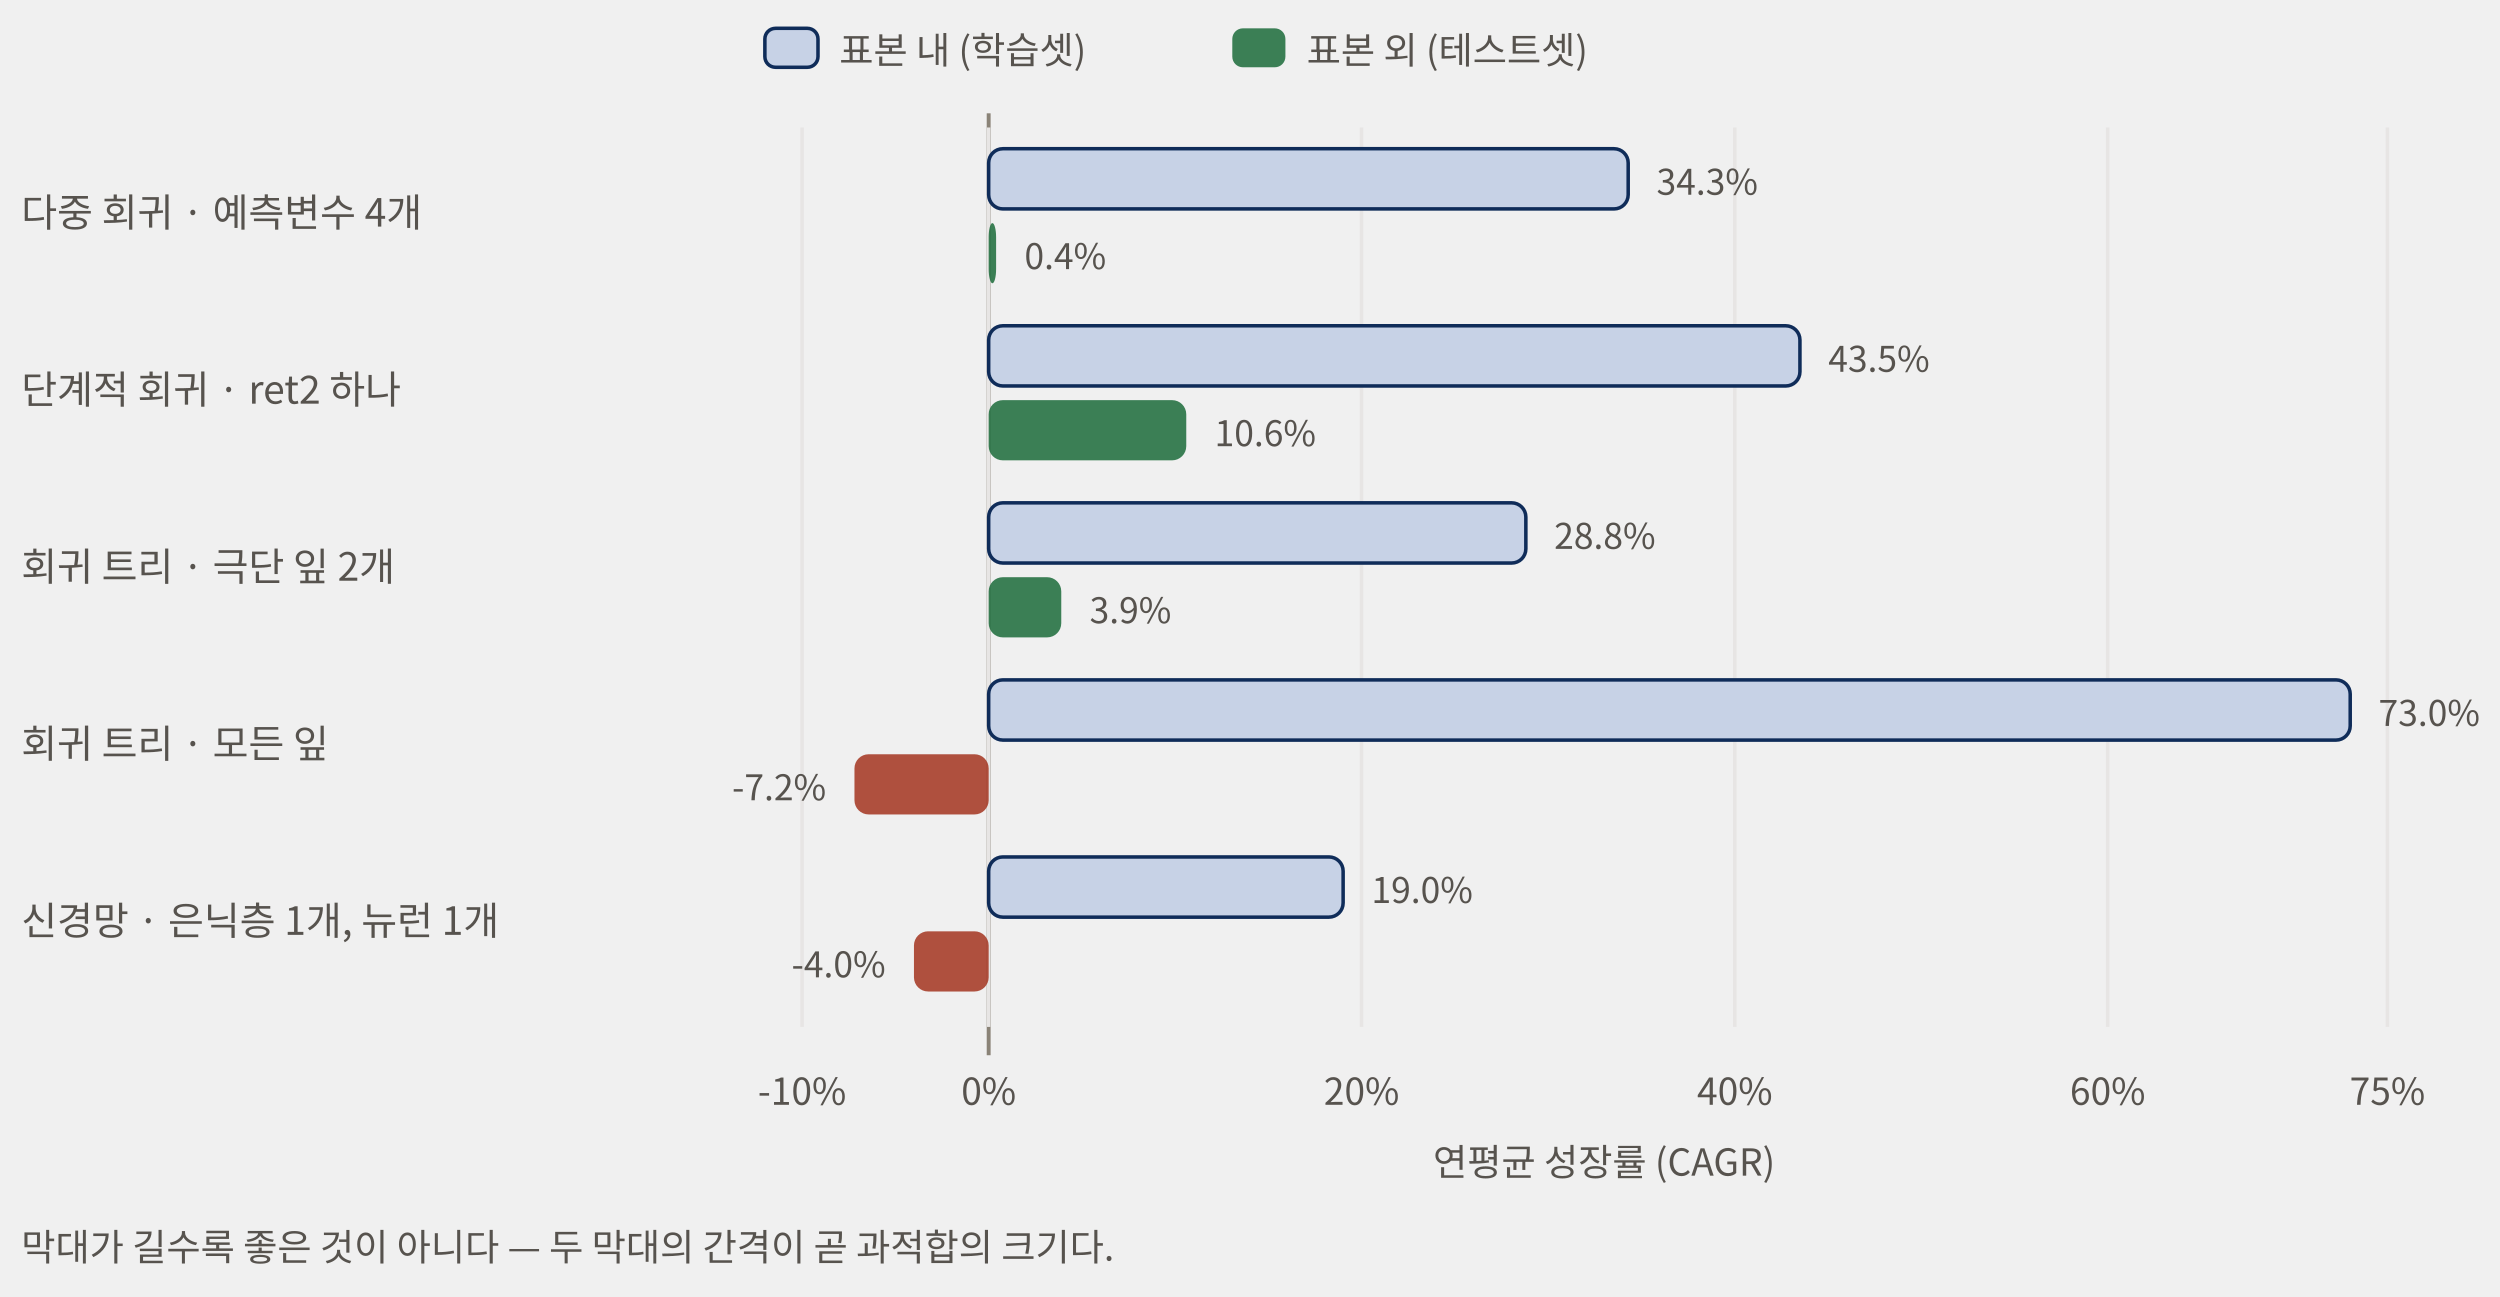
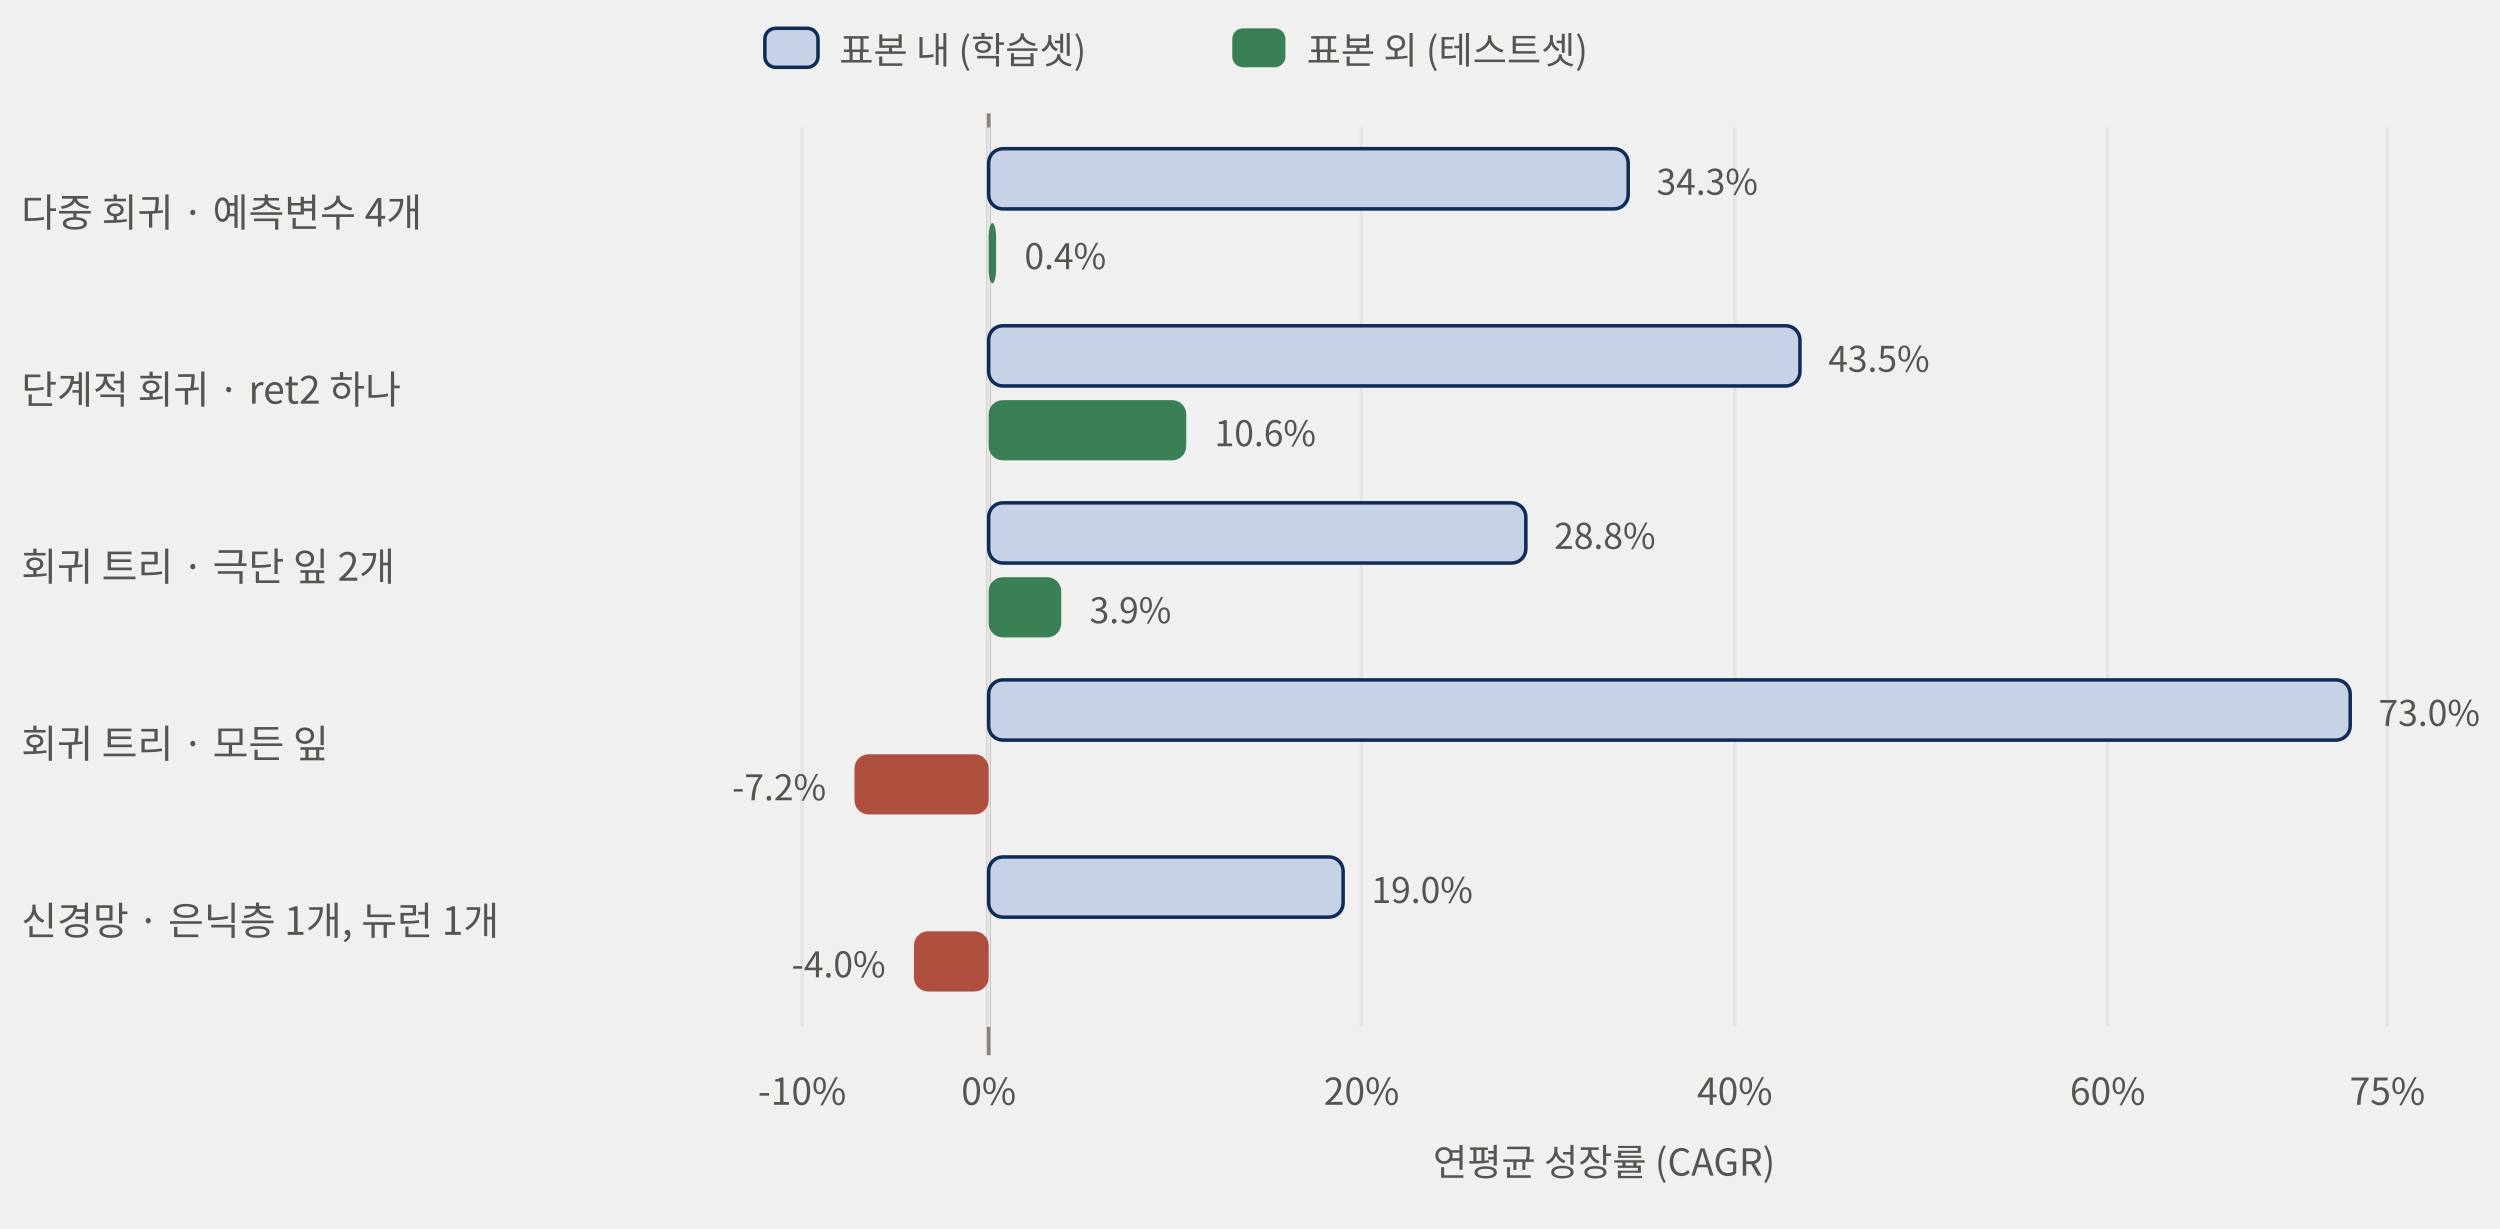
- <svg xmlns="http://www.w3.org/2000/svg" viewBox="10 -6 706 366" font-family="Noto Sans CJK KR,Apple SD Gothic Neo,Malgun Gothic,Noto Sans KR,NanumGothic,Inter,system-ui,sans-serif" role="img">
+ <svg xmlns="http://www.w3.org/2000/svg" viewBox="10 -6 706 347" font-family="Noto Sans CJK KR,Apple SD Gothic Neo,Malgun Gothic,Noto Sans KR,NanumGothic,Inter,system-ui,sans-serif" role="img">
  <defs>
    <marker id="ah" markerWidth="9" markerHeight="9" refX="7" refY="3" orient="auto">
      <path d="M0,0 L7,3 L0,6 Z" fill="#0F2C59" />
    </marker>
    <marker id="ahr" markerWidth="9" markerHeight="9" refX="7" refY="3" orient="auto">
      <path d="M0,0 L7,3 L0,6 Z" fill="#A3341F" />
    </marker>
    <marker id="ahg" markerWidth="9" markerHeight="9" refX="7" refY="3" orient="auto">
      <path d="M0,0 L7,3 L0,6 Z" fill="#1B6B3A" />
    </marker>
    <style>
      .t{fill:#0F0F10;font-size:13px;font-weight:700;text-anchor:middle}
      .tl{fill:#0F0F10;font-size:12.5px;font-weight:700;text-anchor:start}
      .s{fill:#57534E;font-size:10.5px;text-anchor:middle}
      .sl{fill:#57534E;font-size:10.5px;text-anchor:start}
      .sr{fill:#57534E;font-size:10.5px;text-anchor:end}
      .lab{fill:#0F2C59;font-size:11.5px;font-weight:700;text-anchor:middle}
      .labl{fill:#0F2C59;font-size:11.5px;font-weight:700;text-anchor:start}
      .box{fill:#fff;stroke:#0F2C59;stroke-width:1.4}
      .key{fill:#0F2C59;stroke:#0F2C59}
      .tk{fill:#fff;font-size:13px;font-weight:700;text-anchor:middle}
      .sk{fill:#C7D2E6;font-size:10.5px;text-anchor:middle}
      .good{fill:#E8F1EA;stroke:#1B6B3A;stroke-width:1.4}
      .goodt{fill:#1B6B3A;font-size:11px;font-weight:700;text-anchor:middle}
      .warn{fill:#FBEFEA;stroke:#A3341F;stroke-width:1.4}
      .warnt{fill:#A3341F;font-size:11px;font-weight:700;text-anchor:middle}
      .muted{fill:#F3F1EC;stroke:#8A8377;stroke-width:1.3}
      .mutedt{fill:#6B6357;font-size:10.5px;font-weight:700;text-anchor:middle}
      .a{stroke:#0F2C59;stroke-width:1.4;fill:none;marker-end:url(#ah)}
      .ar{stroke:#A3341F;stroke-width:1.4;fill:none;marker-end:url(#ahr)}
      .ag{stroke:#1B6B3A;stroke-width:1.4;fill:none;marker-end:url(#ahg)}
      .plain{stroke:#0F2C59;stroke-width:1.3;fill:none}
      .axis{stroke:#8A8377;stroke-width:1.1;fill:none}
      .grid{stroke:#E7E5E4;stroke-width:1;fill:none}
      .ln{stroke:#0F2C59;stroke-width:2.2;fill:none;stroke-linejoin:round;stroke-linecap:round}
      .lnr{stroke:#A3341F;stroke-width:2.2;fill:none;stroke-linejoin:round;stroke-linecap:round}
      .lng{stroke:#1B6B3A;stroke-width:2.2;fill:none;stroke-linejoin:round;stroke-linecap:round}
      .lnthin{stroke:#9AA9C4;stroke-width:1.1;fill:none;stroke-linejoin:round}
      .dash{stroke:#8A8377;stroke-width:1.2;fill:none;stroke-dasharray:5 4}
      .band{fill:#0F2C59;opacity:.07}
      .bandr{fill:#A3341F;opacity:.09}
      .edge{fill:none;stroke:#0F2C59;stroke-width:1.3}
      .halo{paint-order:stroke fill;stroke:#FAFAF9;stroke-width:3.5px;stroke-linejoin:round}
      .an-s{text-anchor:start}
      .an-m{text-anchor:middle}
      .an-e{text-anchor:end}
    </style>
  </defs>
  <rect x="226" y="2" width="15" height="11" rx="3" fill="#C7D2E6" stroke="#0F2C59" stroke-width="1" />
  <text class="sl" x="247" y="12" style="font-size:10.5px">표본 내 (학습셋)</text>
  <rect x="358" y="2" width="15" height="11" rx="3" fill="#1B6B3A" opacity=".85" />
  <text class="sl" x="379" y="12" style="font-size:10.5px">표본 외 (테스트셋)</text>
  <path class="axis" d="M289.2,26 V292" />
  <path class="grid" d="M236.5,30 V284" />
  <text class="s an-m" x="236.5" y="306">-10%</text>
  <path class="grid" d="M289.2,30 V284" />
  <text class="s an-m" x="289.2" y="306">0%</text>
  <path class="grid" d="M394.5,30 V284" />
  <text class="s an-m" x="394.5" y="306">20%</text>
  <path class="grid" d="M499.9,30 V284" />
  <text class="s an-m" x="499.9" y="306">40%</text>
  <path class="grid" d="M605.2,30 V284" />
  <text class="s an-m" x="605.2" y="306">60%</text>
  <path class="grid" d="M684.2,30 V284" />
  <text class="s an-m" x="684.2" y="306">75%</text>
  <text class="s an-m" x="463" y="326">연평균 성장률 (CAGR)</text>
  <text class="sl" x="16" y="58" style="font-size:11px">다중 회귀 · 예측변수 4개</text>
  <rect x="289.2" y="36" width="180.6" height="17" rx="4" fill="#C7D2E6" stroke="#0F2C59" stroke-width="1" />
  <text class="s an-s" x="477.8" y="49" style="font-size:10px">34.3%</text>
  <rect x="289.2" y="57" width="2.1" height="17" rx="4" fill="#1B6B3A" opacity=".85" />
  <text class="s an-s" x="299.3" y="70" style="font-size:10px">0.4%</text>
  <text class="sl" x="16" y="108" style="font-size:11px">단계적 회귀 · ret2 하나</text>
  <rect x="289.2" y="86" width="229.1" height="17" rx="4" fill="#C7D2E6" stroke="#0F2C59" stroke-width="1" />
  <text class="s an-s" x="526.3" y="99" style="font-size:10px">43.5%</text>
  <rect x="289.2" y="107" width="55.8" height="17" rx="4" fill="#1B6B3A" opacity=".85" />
  <text class="s an-s" x="353.0" y="120" style="font-size:10px">10.6%</text>
  <text class="sl" x="16" y="158" style="font-size:11px">회귀 트리 · 극단 잎 2개</text>
  <rect x="289.2" y="136" width="151.7" height="17" rx="4" fill="#C7D2E6" stroke="#0F2C59" stroke-width="1" />
  <text class="s an-s" x="448.9" y="149" style="font-size:10px">28.8%</text>
  <rect x="289.2" y="157" width="20.5" height="17" rx="4" fill="#1B6B3A" opacity=".85" />
  <text class="s an-s" x="317.7" y="170" style="font-size:10px">3.9%</text>
  <text class="sl" x="16" y="208" style="font-size:11px">회귀 트리 · 모든 잎</text>
  <rect x="289.2" y="186" width="384.5" height="17" rx="4" fill="#C7D2E6" stroke="#0F2C59" stroke-width="1" />
  <text class="s an-s" x="681.7" y="199" style="font-size:10px">73.0%</text>
  <rect x="251.3" y="207" width="37.9" height="17" rx="4" fill="#A3341F" opacity=".85" />
  <text class="s an-e" x="243.3" y="220" style="font-size:10px">-7.2%</text>
  <text class="sl" x="16" y="258" style="font-size:11px">신경망 · 은닉층 1개, 뉴런 1개</text>
  <rect x="289.2" y="236" width="100.1" height="17" rx="4" fill="#C7D2E6" stroke="#0F2C59" stroke-width="1" />
  <text class="s an-s" x="397.3" y="249" style="font-size:10px">19.0%</text>
  <rect x="268.1" y="257" width="21.1" height="17" rx="4" fill="#A3341F" opacity=".85" />
  <text class="s an-e" x="260.1" y="270" style="font-size:10px">-4.0%</text>
-   <text class="sl" x="16" y="350">막대가 길수록 좋은 것이 아니다 — 두 막대의 간격이 곧 과적합의 크기다.</text>
</svg>
